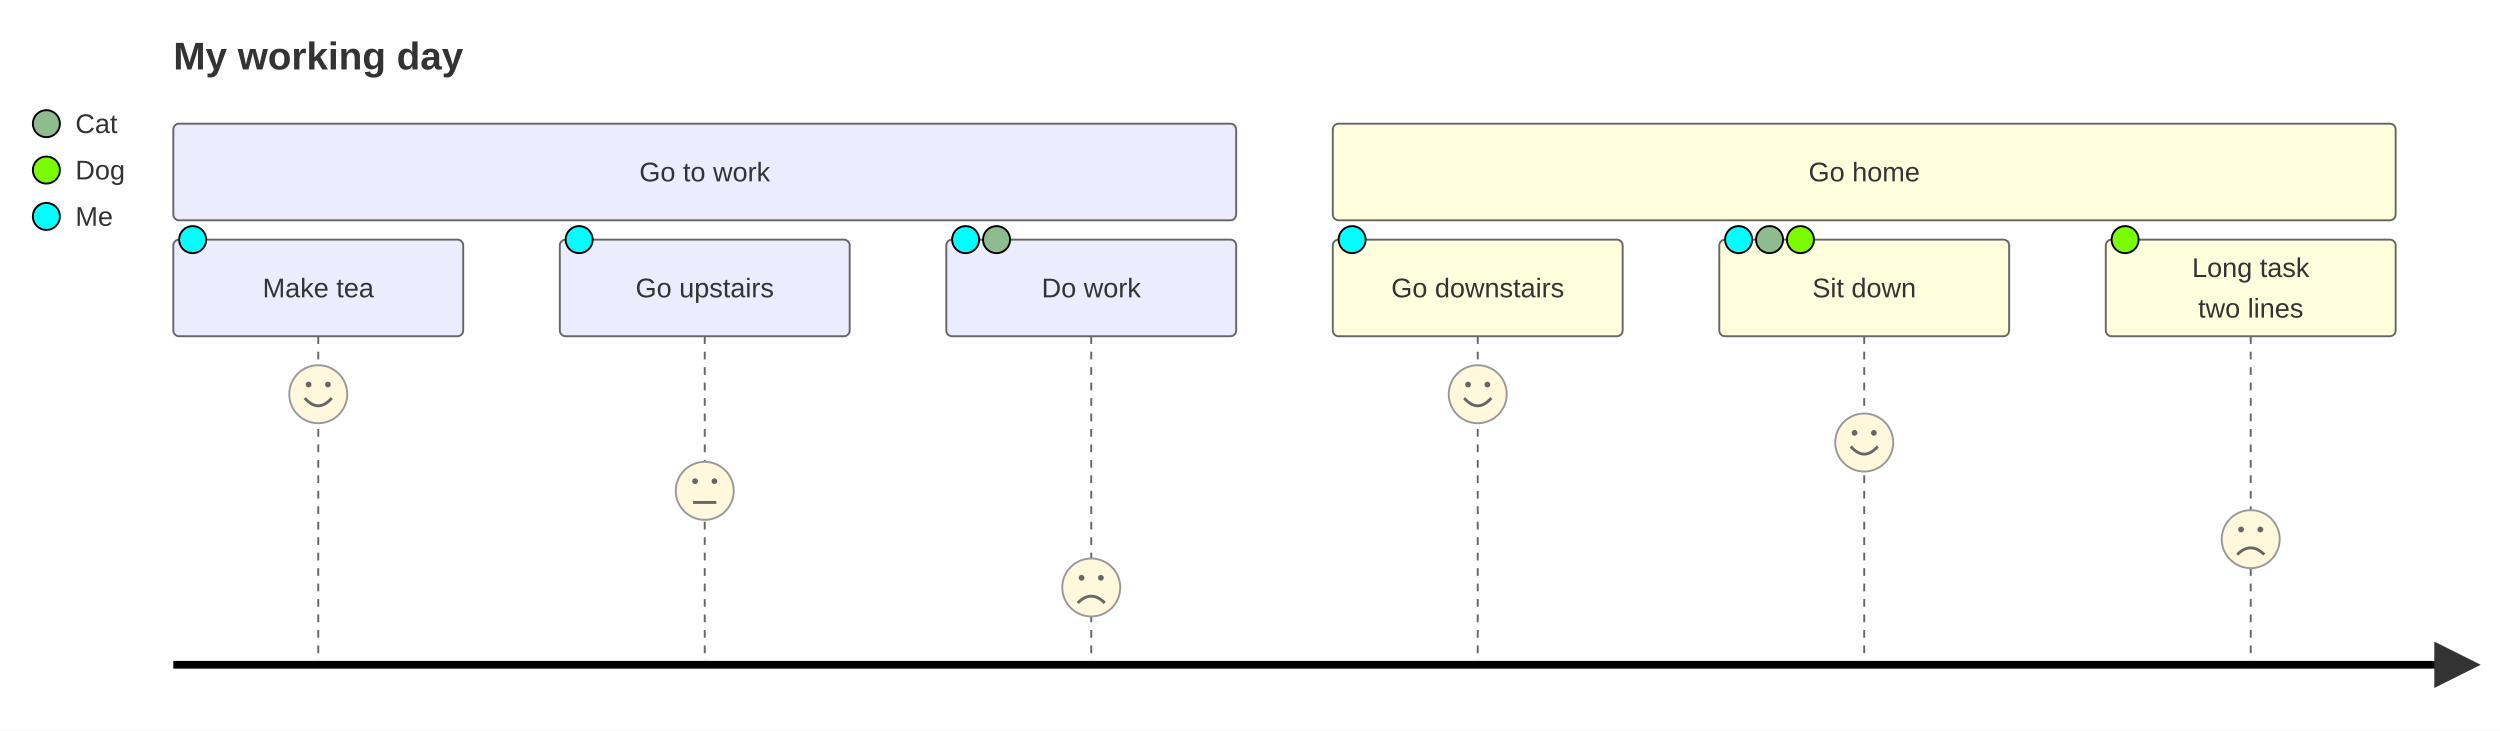
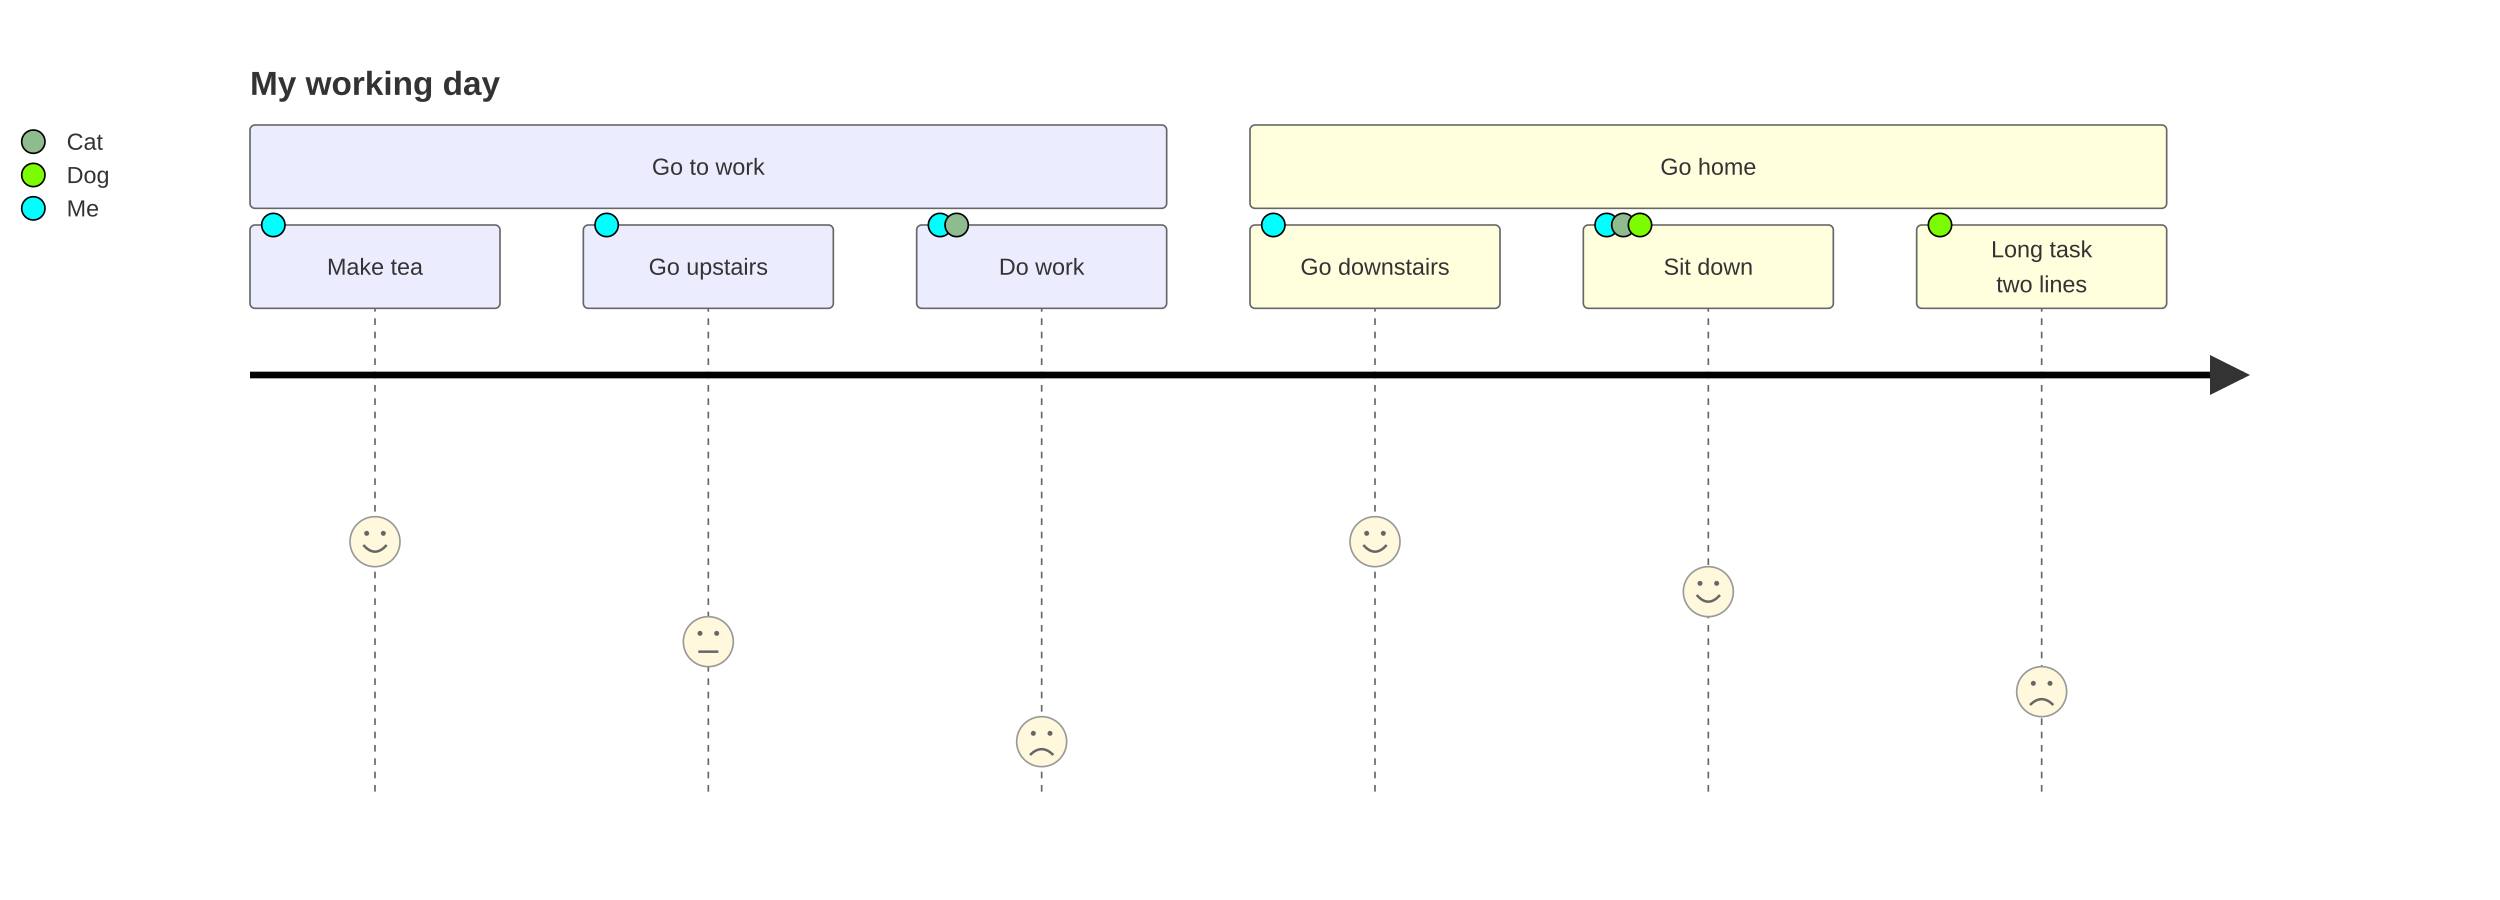
- <svg xmlns="http://www.w3.org/2000/svg" id="mermaid" class="journey" width="1293.69" height="378" viewBox="-4 -4 1293.69 378" role="graphics-document document" aria-roledescription="journey">
+ <svg xmlns="http://www.w3.org/2000/svg" id="mermaid" class="journey" width="1500" height="540" viewBox="0 -25 1500 540" role="graphics-document document" aria-roledescription="journey">
  <style>#mermaid{font-family:"trebuchet ms",verdana,arial,sans-serif;font-size:16px;fill:#333;}#mermaid .face{fill:#FFF8DC;stroke:#999;stroke-width:1px;}#mermaid .feat{fill:none;stroke:#666;stroke-width:1.5px;}#mermaid .eye{fill:#666;}#mermaid .tl{stroke:#666;stroke-width:1px;stroke-dasharray:4 4;}#mermaid .tbox{stroke:#666;stroke-width:1px;}#mermaid .axis{stroke:#000;stroke-width:4px;}#mermaid .ttl{font-size:20px;font-weight:bold;}#mermaid .tx{font-size:14px;}#mermaid .adot{stroke:#000;stroke-width:1px;}</style>
-   <rect x="-4" y="-4" width="1293.69" height="378" fill="white" />
-   <text class="ttl" x="85.69" y="25" text-anchor="start" dominant-baseline="central">My working day</text>
+   <rect x="0" y="-25" width="1500" height="540" fill="white" />
+   <text class="ttl" x="150" y="25" text-anchor="start" dominant-baseline="central">My working day</text>
  <circle class="adot" r="7" cx="20" cy="60" fill="#8FBC8F" />
-   <text class="tx" x="35" y="60" text-anchor="start" dominant-baseline="central">Cat</text>
-   <circle class="adot" r="7" cx="20" cy="84" fill="#7CFC00" />
-   <text class="tx" x="35" y="84" text-anchor="start" dominant-baseline="central">Dog</text>
-   <circle class="adot" r="7" cx="20" cy="108" fill="#00FFFF" />
-   <text class="tx" x="35" y="108" text-anchor="start" dominant-baseline="central">Me</text>
-   <rect class="tbox" x="85.69" y="60" width="550" height="50" rx="3" fill="#ECECFF" />
-   <text class="tx" x="360.69" y="85" text-anchor="middle" dominant-baseline="central">Go to work</text>
-   <rect class="tbox" x="685.69" y="60" width="550" height="50" rx="3" fill="#ffffde" />
-   <text class="tx" x="960.69" y="85" text-anchor="middle" dominant-baseline="central">Go home</text>
-   <line class="tl" x1="160.69" y1="170" x2="160.69" y2="340" />
-   <rect class="tbox" x="85.69" y="120" width="150" height="50" rx="3" fill="#ECECFF" />
-   <text class="tx" x="160.69" y="145" text-anchor="middle" dominant-baseline="central">Make tea</text>
-   <circle class="face" cx="160.69" cy="200" r="15" />
-   <circle class="eye" r="1.5" cx="155.69" cy="195" />
-   <circle class="eye" r="1.5" cx="165.69" cy="195" />
-   <path class="feat" d="M153.69,202Q160.69,210 167.69,202" />
-   <circle class="adot" r="7" cx="95.69" cy="120" fill="#00FFFF" />
-   <line class="tl" x1="360.69" y1="170" x2="360.69" y2="340" />
-   <rect class="tbox" x="285.69" y="120" width="150" height="50" rx="3" fill="#ECECFF" />
-   <text class="tx" x="360.69" y="145" text-anchor="middle" dominant-baseline="central">Go upstairs</text>
-   <circle class="face" cx="360.69" cy="250" r="15" />
-   <circle class="eye" r="1.5" cx="355.69" cy="245" />
-   <circle class="eye" r="1.5" cx="365.69" cy="245" />
-   <line class="feat" x1="354.69" y1="256" x2="366.69" y2="256" />
-   <circle class="adot" r="7" cx="295.69" cy="120" fill="#00FFFF" />
-   <line class="tl" x1="560.69" y1="170" x2="560.69" y2="340" />
-   <rect class="tbox" x="485.69" y="120" width="150" height="50" rx="3" fill="#ECECFF" />
-   <text class="tx" x="560.69" y="145" text-anchor="middle" dominant-baseline="central">Do work</text>
-   <circle class="face" cx="560.69" cy="300" r="15" />
-   <circle class="eye" r="1.5" cx="555.69" cy="295" />
-   <circle class="eye" r="1.5" cx="565.69" cy="295" />
-   <path class="feat" d="M553.69,308Q560.69,301 567.69,308" />
-   <circle class="adot" r="7" cx="495.69" cy="120" fill="#00FFFF" />
-   <circle class="adot" r="7" cx="511.69" cy="120" fill="#8FBC8F" />
-   <line class="tl" x1="760.69" y1="170" x2="760.69" y2="340" />
-   <rect class="tbox" x="685.69" y="120" width="150" height="50" rx="3" fill="#ffffde" />
-   <text class="tx" x="760.69" y="145" text-anchor="middle" dominant-baseline="central">Go downstairs</text>
-   <circle class="face" cx="760.69" cy="200" r="15" />
-   <circle class="eye" r="1.5" cx="755.69" cy="195" />
-   <circle class="eye" r="1.5" cx="765.69" cy="195" />
-   <path class="feat" d="M753.69,202Q760.69,210 767.69,202" />
-   <circle class="adot" r="7" cx="695.69" cy="120" fill="#00FFFF" />
-   <line class="tl" x1="960.69" y1="170" x2="960.69" y2="340" />
-   <rect class="tbox" x="885.69" y="120" width="150" height="50" rx="3" fill="#ffffde" />
-   <text class="tx" x="960.69" y="145" text-anchor="middle" dominant-baseline="central">Sit down</text>
-   <circle class="face" cx="960.69" cy="225" r="15" />
-   <circle class="eye" r="1.5" cx="955.69" cy="220" />
-   <circle class="eye" r="1.5" cx="965.69" cy="220" />
-   <path class="feat" d="M953.69,227Q960.69,235 967.69,227" />
-   <circle class="adot" r="7" cx="895.69" cy="120" fill="#00FFFF" />
-   <circle class="adot" r="7" cx="911.69" cy="120" fill="#8FBC8F" />
-   <circle class="adot" r="7" cx="927.69" cy="120" fill="#7CFC00" />
-   <line class="tl" x1="1160.69" y1="170" x2="1160.69" y2="340" />
-   <rect class="tbox" x="1085.69" y="120" width="150" height="50" rx="3" fill="#ffffde" />
-   <text class="tx" x="1160.69" y="134.5" text-anchor="middle" dominant-baseline="central">Long task</text>
-   <text class="tx" x="1160.69" y="155.5" text-anchor="middle" dominant-baseline="central">two lines</text>
-   <circle class="face" cx="1160.69" cy="275" r="15" />
-   <circle class="eye" r="1.5" cx="1155.69" cy="270" />
-   <circle class="eye" r="1.5" cx="1165.69" cy="270" />
-   <path class="feat" d="M1153.69,283Q1160.69,276 1167.69,283" />
-   <circle class="adot" r="7" cx="1095.69" cy="120" fill="#7CFC00" />
+   <text class="tx" x="40" y="60" text-anchor="start" dominant-baseline="central">Cat</text>
+   <circle class="adot" r="7" cx="20" cy="80" fill="#7CFC00" />
+   <text class="tx" x="40" y="80" text-anchor="start" dominant-baseline="central">Dog</text>
+   <circle class="adot" r="7" cx="20" cy="100" fill="#00FFFF" />
+   <text class="tx" x="40" y="100" text-anchor="start" dominant-baseline="central">Me</text>
+   <rect class="tbox" x="150" y="50" width="550" height="50" rx="3" fill="#ECECFF" />
+   <text class="tx" x="425" y="75" text-anchor="middle" dominant-baseline="central">Go to work</text>
+   <rect class="tbox" x="750" y="50" width="550" height="50" rx="3" fill="#ffffde" />
+   <text class="tx" x="1025" y="75" text-anchor="middle" dominant-baseline="central">Go home</text>
+   <line class="tl" x1="225" y1="110" x2="225" y2="450" />
+   <rect class="tbox" x="150" y="110" width="150" height="50" rx="3" fill="#ECECFF" />
+   <text class="tx" x="225" y="135" text-anchor="middle" dominant-baseline="central">Make tea</text>
+   <circle class="face" cx="225" cy="300" r="15" />
+   <circle class="eye" r="1.5" cx="220" cy="295" />
+   <circle class="eye" r="1.5" cx="230" cy="295" />
+   <path class="feat" d="M218,302Q225,310 232,302" />
+   <circle class="adot" r="7" cx="164" cy="110" fill="#00FFFF" />
+   <line class="tl" x1="425" y1="110" x2="425" y2="450" />
+   <rect class="tbox" x="350" y="110" width="150" height="50" rx="3" fill="#ECECFF" />
+   <text class="tx" x="425" y="135" text-anchor="middle" dominant-baseline="central">Go upstairs</text>
+   <circle class="face" cx="425" cy="360" r="15" />
+   <circle class="eye" r="1.5" cx="420" cy="355" />
+   <circle class="eye" r="1.5" cx="430" cy="355" />
+   <line class="feat" x1="419" y1="366" x2="431" y2="366" />
+   <circle class="adot" r="7" cx="364" cy="110" fill="#00FFFF" />
+   <line class="tl" x1="625" y1="110" x2="625" y2="450" />
+   <rect class="tbox" x="550" y="110" width="150" height="50" rx="3" fill="#ECECFF" />
+   <text class="tx" x="625" y="135" text-anchor="middle" dominant-baseline="central">Do work</text>
+   <circle class="face" cx="625" cy="420" r="15" />
+   <circle class="eye" r="1.5" cx="620" cy="415" />
+   <circle class="eye" r="1.5" cx="630" cy="415" />
+   <path class="feat" d="M618,428Q625,421 632,428" />
+   <circle class="adot" r="7" cx="564" cy="110" fill="#00FFFF" />
+   <circle class="adot" r="7" cx="574" cy="110" fill="#8FBC8F" />
+   <line class="tl" x1="825" y1="110" x2="825" y2="450" />
+   <rect class="tbox" x="750" y="110" width="150" height="50" rx="3" fill="#ffffde" />
+   <text class="tx" x="825" y="135" text-anchor="middle" dominant-baseline="central">Go downstairs</text>
+   <circle class="face" cx="825" cy="300" r="15" />
+   <circle class="eye" r="1.5" cx="820" cy="295" />
+   <circle class="eye" r="1.5" cx="830" cy="295" />
+   <path class="feat" d="M818,302Q825,310 832,302" />
+   <circle class="adot" r="7" cx="764" cy="110" fill="#00FFFF" />
+   <line class="tl" x1="1025" y1="110" x2="1025" y2="450" />
+   <rect class="tbox" x="950" y="110" width="150" height="50" rx="3" fill="#ffffde" />
+   <text class="tx" x="1025" y="135" text-anchor="middle" dominant-baseline="central">Sit down</text>
+   <circle class="face" cx="1025" cy="330" r="15" />
+   <circle class="eye" r="1.5" cx="1020" cy="325" />
+   <circle class="eye" r="1.5" cx="1030" cy="325" />
+   <path class="feat" d="M1018,332Q1025,340 1032,332" />
+   <circle class="adot" r="7" cx="964" cy="110" fill="#00FFFF" />
+   <circle class="adot" r="7" cx="974" cy="110" fill="#8FBC8F" />
+   <circle class="adot" r="7" cx="984" cy="110" fill="#7CFC00" />
+   <line class="tl" x1="1225" y1="110" x2="1225" y2="450" />
+   <rect class="tbox" x="1150" y="110" width="150" height="50" rx="3" fill="#ffffde" />
+   <text class="tx" x="1225" y="124.5" text-anchor="middle" dominant-baseline="central">Long task</text>
+   <text class="tx" x="1225" y="145.5" text-anchor="middle" dominant-baseline="central">two lines</text>
+   <circle class="face" cx="1225" cy="390" r="15" />
+   <circle class="eye" r="1.5" cx="1220" cy="385" />
+   <circle class="eye" r="1.5" cx="1230" cy="385" />
+   <path class="feat" d="M1218,398Q1225,391 1232,398" />
+   <circle class="adot" r="7" cx="1164" cy="110" fill="#7CFC00" />
  <defs>
    <marker id="jarrow" markerWidth="6" markerHeight="6" refX="5" refY="3" orient="auto">
      <path d="M0,0L6,3L0,6Z" />
    </marker>
  </defs>
-   <line class="axis" marker-end="url(#jarrow)" x1="85.69" y1="340" x2="1275.69" y2="340" />
+   <line class="axis" marker-end="url(#jarrow)" x1="150" y1="200" x2="1346" y2="200" />
</svg>
